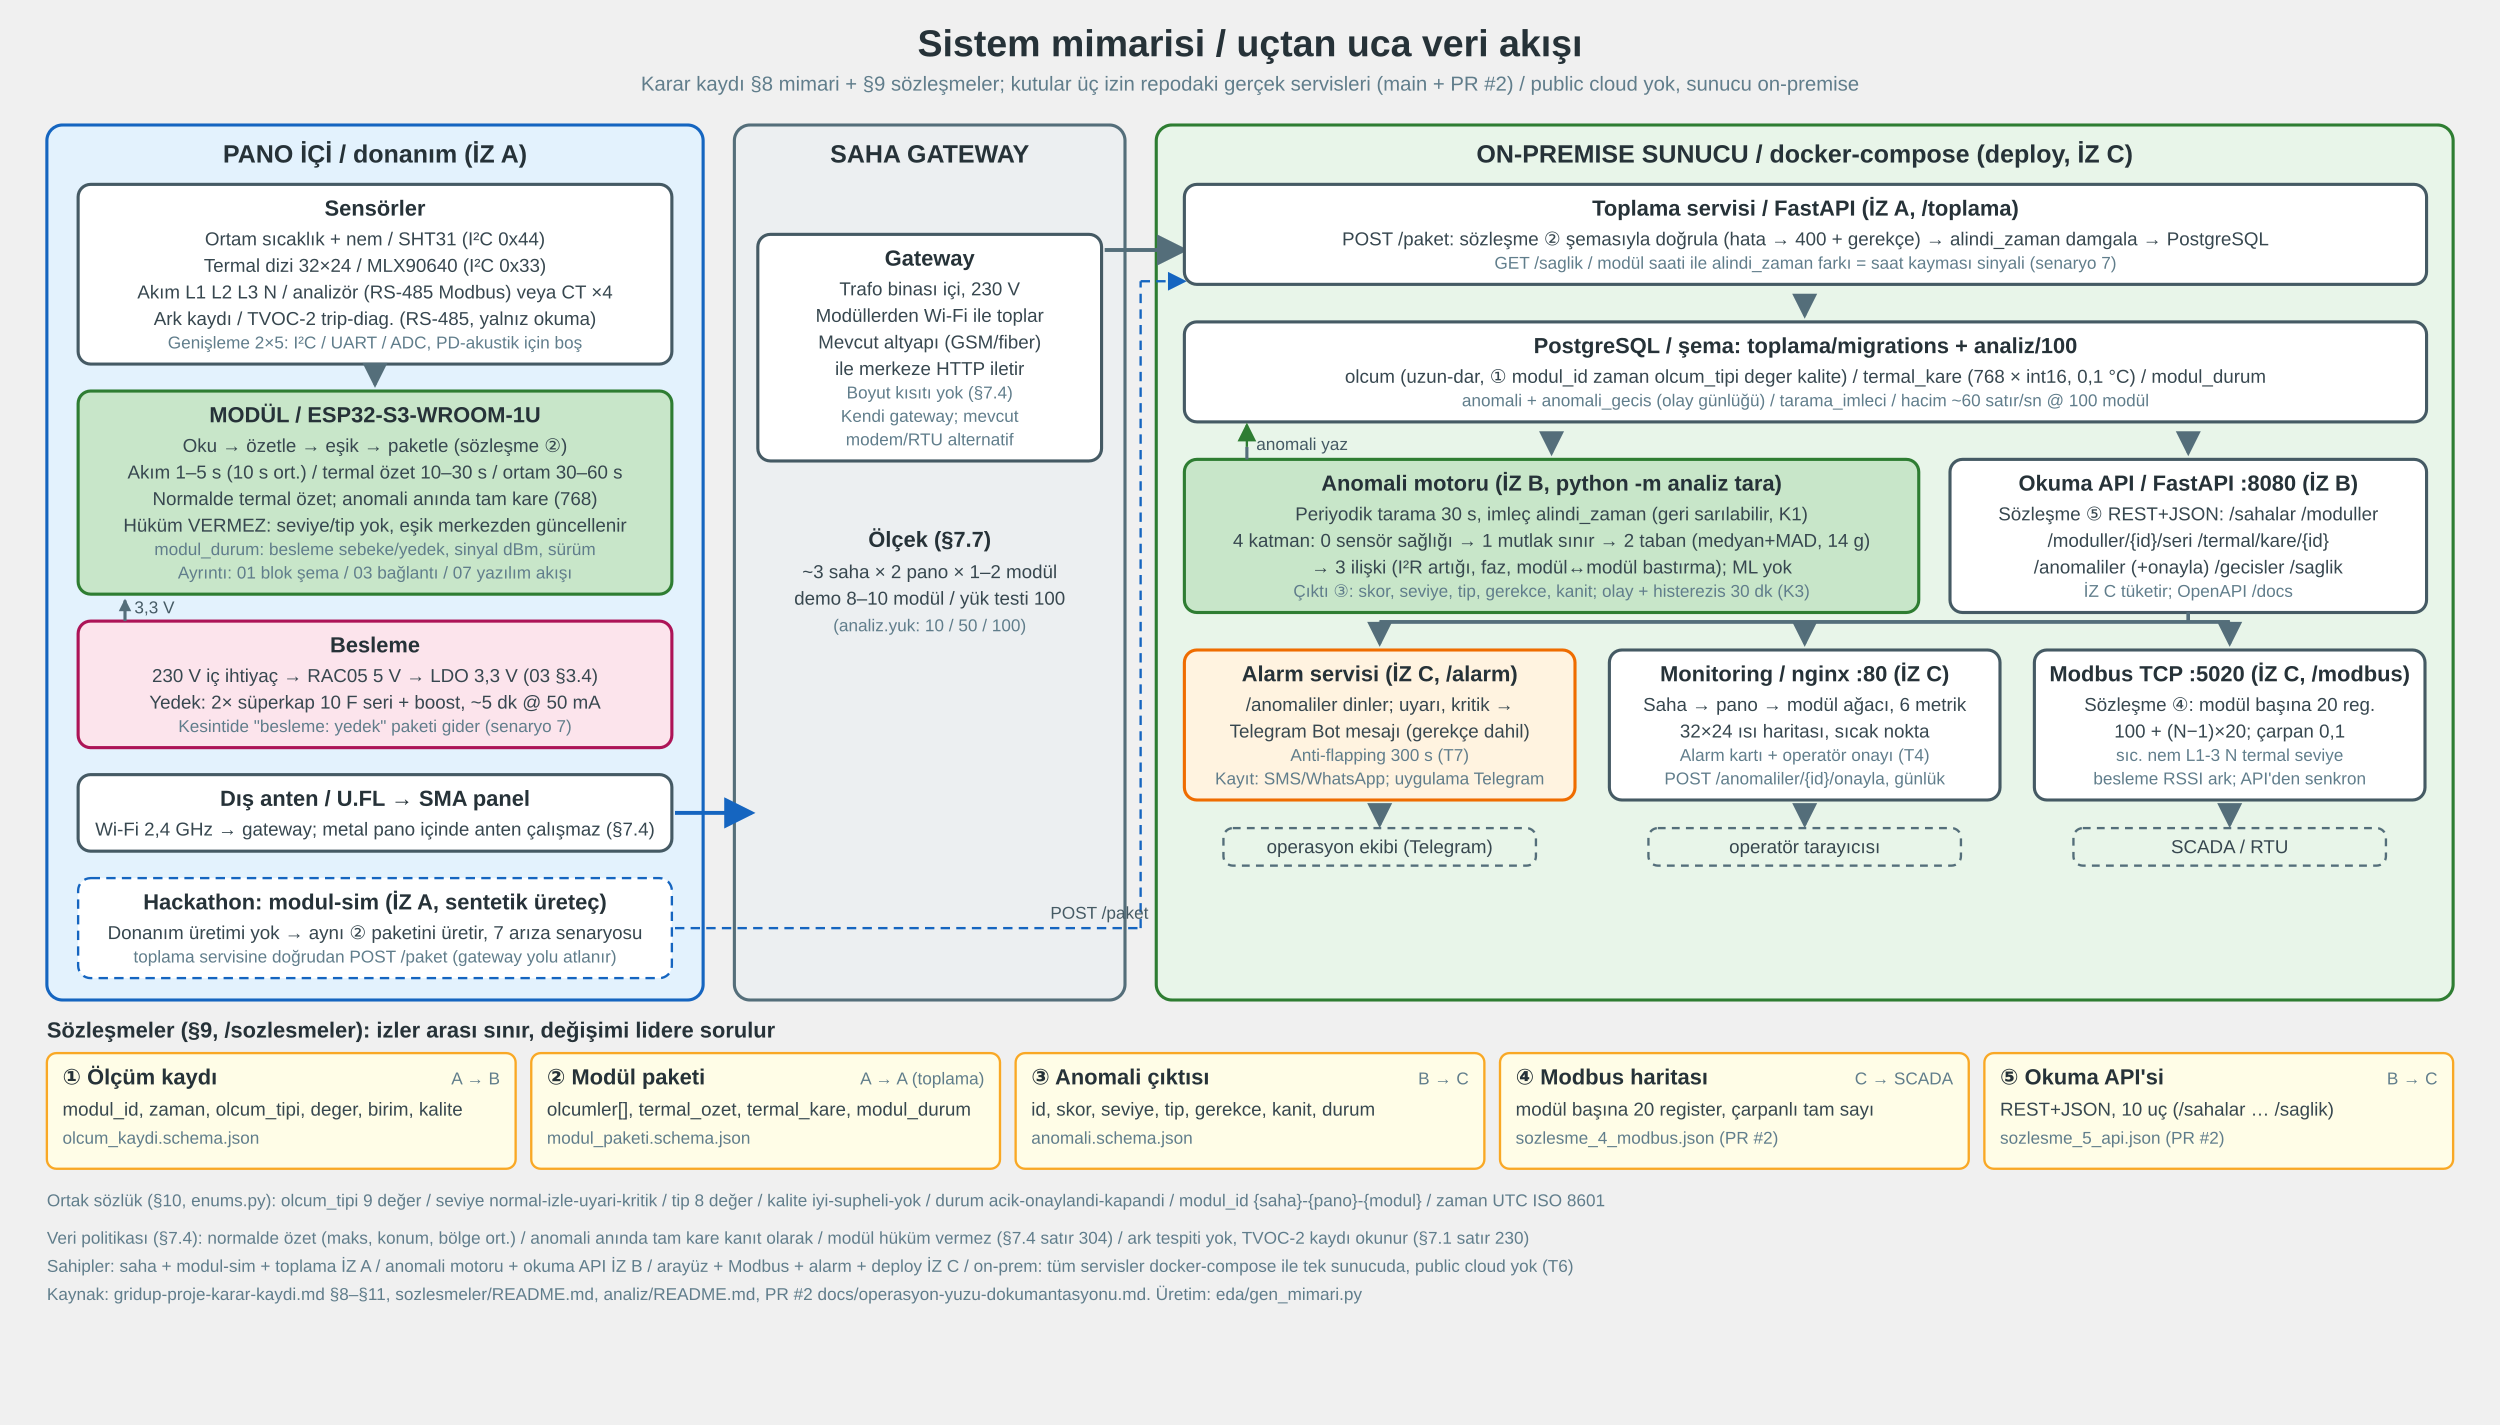
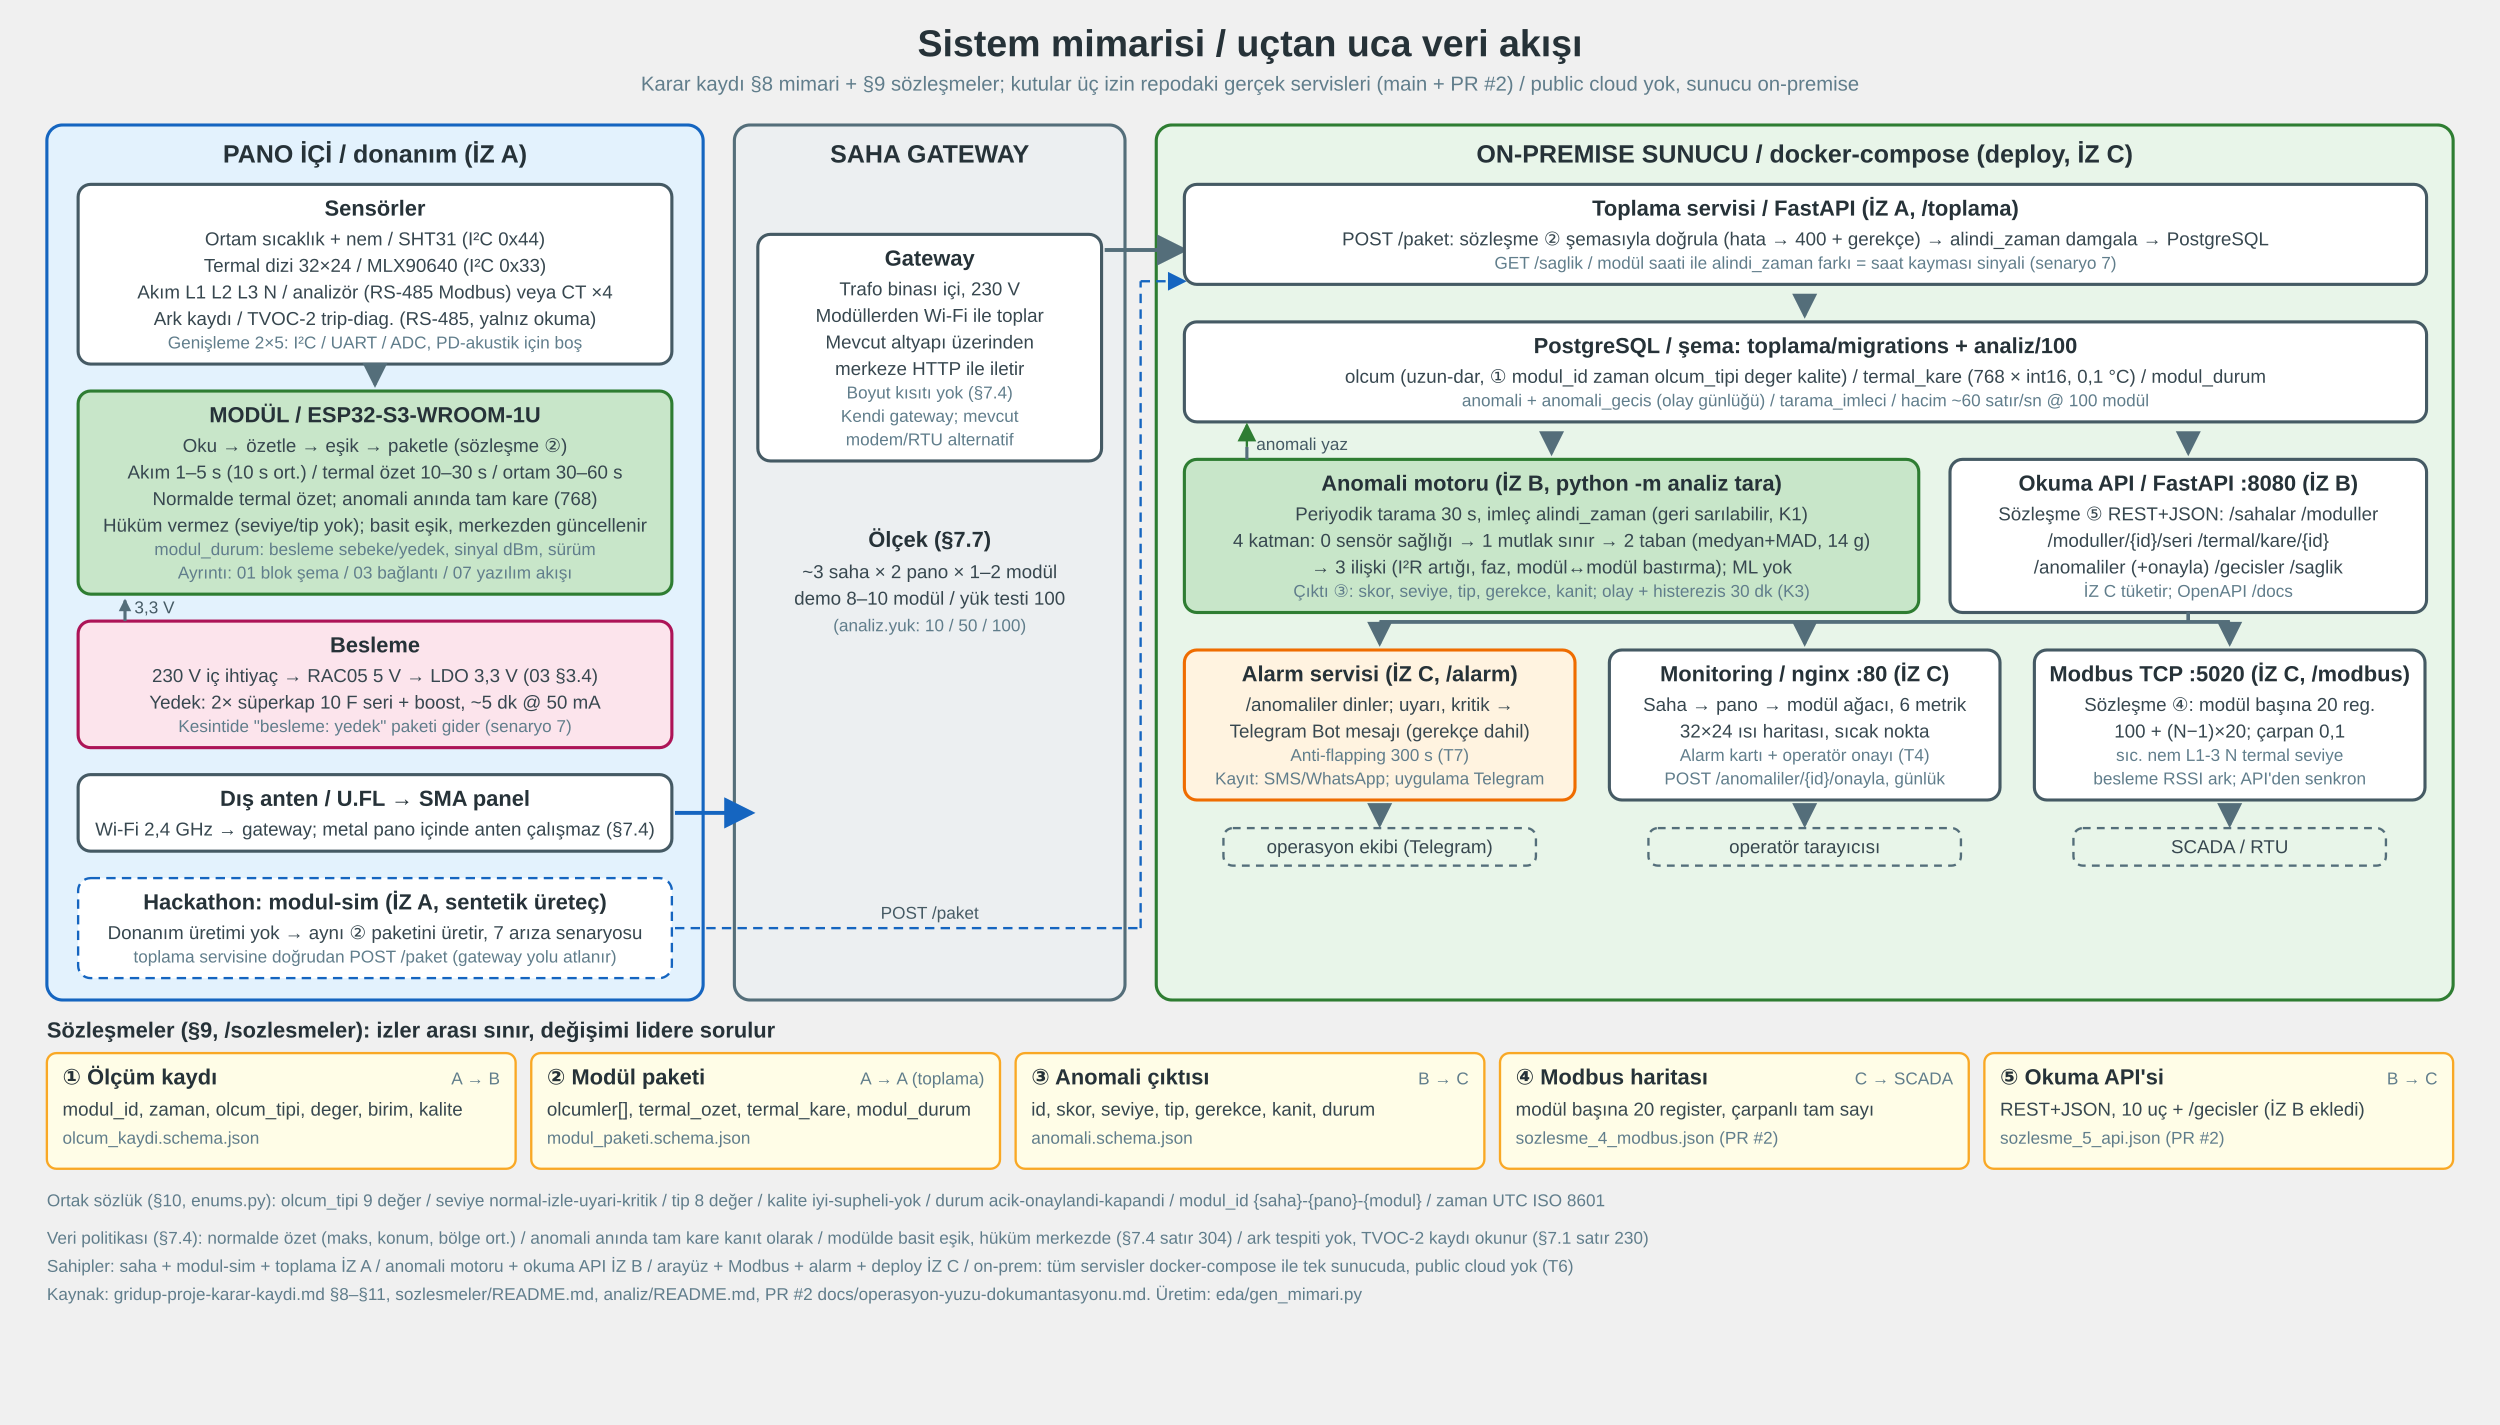
<svg xmlns="http://www.w3.org/2000/svg" viewBox="0 0 1600 912" width="100%" style="max-width:1200px;background:#fff;font-family:Arial,Helvetica,sans-serif">
  <defs>
    <marker id="arr" markerWidth="10" markerHeight="10" refX="7" refY="4" orient="auto">
      <path d="M0,0 L8,4 L0,8 z" fill="#546e7a" />
    </marker>
    <marker id="arrB" markerWidth="10" markerHeight="10" refX="7" refY="4" orient="auto">
      <path d="M0,0 L8,4 L0,8 z" fill="#1565c0" />
    </marker>
    <marker id="arrG" markerWidth="10" markerHeight="10" refX="7" refY="4" orient="auto">
      <path d="M0,0 L8,4 L0,8 z" fill="#2e7d32" />
    </marker>
    <marker id="arrO" markerWidth="10" markerHeight="10" refX="7" refY="4" orient="auto">
      <path d="M0,0 L8,4 L0,8 z" fill="#ef6c00" />
    </marker>
  </defs>
  <style>
    text{font-family:Arial,Helvetica,sans-serif}
    .baslik{font-size:24px;font-weight:700;fill:#263238}
    .alt{font-size:13px;fill:#607d8b}
    .zh{font-size:16px;font-weight:700;fill:#263238}
    .t{font-size:14px;font-weight:700;fill:#263238}
    .s{font-size:12px;fill:#37474f}
    .r{font-size:11px;fill:#607d8b}
    .w{font-size:11px;font-weight:700;fill:#c62828}
    .zoneP{fill:#e3f2fd;stroke:#1565c0;stroke-width:2}
    .zoneG{fill:#eceff1;stroke:#546e7a;stroke-width:2}
    .zoneS{fill:#e8f5e9;stroke:#2e7d32;stroke-width:2}
    .boxIc{fill:#ffffff;stroke:#455a64;stroke-width:2}
    .boxMcu{fill:#c8e6c9;stroke:#2e7d32;stroke-width:2}
    .boxGuc{fill:#fce4ec;stroke:#ad1457;stroke-width:2}
    .boxOut{fill:#fff3e0;stroke:#ef6c00;stroke-width:2}
    .boxSim{fill:#ffffff;stroke:#1565c0;stroke-width:1.5;stroke-dasharray:6 4}
    .boxSoz{fill:#fffde7;stroke:#f9a825;stroke-width:1.5}
    .actor{fill:none;stroke:#546e7a;stroke-width:1.5;stroke-dasharray:5 4}
    .lbl{font-size:11px;fill:#455a64}
  </style>
  <text x="800" y="36" text-anchor="middle" class="baslik">Sistem mimarisi / uçtan uca veri akışı</text>
  <text x="800" y="58" text-anchor="middle" class="alt">Karar kaydı §8 mimari + §9 sözleşmeler; kutular üç izin repodaki gerçek servisleri (main + PR #2) / public cloud yok, sunucu on-premise</text>
  <rect x="30" y="80" width="420" height="560" rx="10" class="zoneP" />
  <rect x="470" y="80" width="250" height="560" rx="10" class="zoneG" />
  <rect x="740" y="80" width="830" height="560" rx="10" class="zoneS" />
  <text x="240" y="104" text-anchor="middle" class="zh">PANO İÇİ / donanım (İZ A)</text>
  <text x="595" y="104" text-anchor="middle" class="zh">SAHA GATEWAY</text>
  <text x="1155" y="104" text-anchor="middle" class="zh">ON-PREMISE SUNUCU / docker-compose (deploy, İZ C)</text>
  <rect x="50" y="118" width="380" height="115" rx="8" class="boxIc" />
  <text x="240.0" y="138" text-anchor="middle" class="t">Sensörler</text>
  <text x="240.0" y="157" text-anchor="middle" class="s">Ortam sıcaklık + nem / SHT31 (I²C 0x44)</text>
  <text x="240.0" y="174" text-anchor="middle" class="s">Termal dizi 32×24 / MLX90640 (I²C 0x33)</text>
  <text x="240.0" y="191" text-anchor="middle" class="s">Akım L1 L2 L3 N / analizör (RS-485 Modbus) veya CT ×4</text>
  <text x="240.0" y="208" text-anchor="middle" class="s">Ark kaydı / TVOC-2 trip-diag. (RS-485, yalnız okuma)</text>
  <text x="240.0" y="223" text-anchor="middle" class="r">Genişleme 2×5: I²C / UART / ADC, PD-akustik için boş</text>
  <line x1="240" y1="237.0" x2="240" y2="246.25" stroke="#546e7a" stroke-width="2" marker-end="url(#arr)" />
  <rect x="50" y="250.25" width="380" height="130" rx="8" class="boxMcu" />
  <text x="240.0" y="270.25" text-anchor="middle" class="t">MODÜL / ESP32-S3-WROOM-1U</text>
  <text x="240.0" y="289.25" text-anchor="middle" class="s">Oku → özetle → eşik → paketle (sözleşme ②)</text>
  <text x="240.0" y="306.25" text-anchor="middle" class="s">Akım 1–5 s (10 s ort.) / termal özet 10–30 s / ortam 30–60 s</text>
  <text x="240.0" y="323.25" text-anchor="middle" class="s">Normalde termal özet; anomali anında tam kare (768)</text>
-   <text x="240.0" y="340.25" text-anchor="middle" class="s">Hüküm VERMEZ: seviye/tip yok, eşik merkezden güncellenir</text>
+   <text x="240.0" y="340.25" text-anchor="middle" class="s">Hüküm vermez (seviye/tip yok); basit eşik, merkezden güncellenir</text>
  <text x="240.0" y="355.25" text-anchor="middle" class="r">modul_durum: besleme sebeke/yedek, sinyal dBm, sürüm</text>
  <text x="240.0" y="370.25" text-anchor="middle" class="r">Ayrıntı: 01 blok şema / 03 bağlantı / 07 yazılım akışı</text>
  <rect x="50" y="397.5" width="380" height="81" rx="8" class="boxGuc" />
  <text x="240.0" y="417.5" text-anchor="middle" class="t">Besleme</text>
  <text x="240.0" y="436.5" text-anchor="middle" class="s">230 V iç ihtiyaç → RAC05 5 V → LDO 3,3 V (03 §3.4)</text>
  <text x="240.0" y="453.5" text-anchor="middle" class="s">Yedek: 2× süperkap 10 F seri + boost, ~5 dk @ 50 mA</text>
  <text x="240.0" y="468.5" text-anchor="middle" class="r">Kesintide "besleme: yedek" paketi gider (senaryo 7)</text>
  <rect x="50" y="495.75" width="380" height="49" rx="8" class="boxIc" />
  <text x="240.0" y="515.75" text-anchor="middle" class="t">Dış anten / U.FL → SMA panel</text>
  <text x="240.0" y="534.75" text-anchor="middle" class="s">Wi-Fi 2,4 GHz → gateway; metal pano içinde anten çalışmaz (§7.4)</text>
  <rect x="50" y="562.0" width="380" height="64" rx="8" class="boxSim" />
  <text x="240.0" y="582.0" text-anchor="middle" class="t">Hackathon: modul-sim (İZ A, sentetik üreteç)</text>
  <text x="240.0" y="601.0" text-anchor="middle" class="s">Donanım üretimi yok → aynı ② paketini üretir, 7 arıza senaryosu</text>
  <text x="240.0" y="616.0" text-anchor="middle" class="r">toplama servisine doğrudan POST /paket (gateway yolu atlanır)</text>
  <line x1="80" y1="397.5" x2="80" y2="384.25" stroke="#546e7a" stroke-width="2" />
  <line x1="80" y1="384.25" x2="80" y2="384.15" stroke="#ad1457" stroke-width="1" marker-end="url(#arr)" />
  <text x="86" y="392.5" text-anchor="start" class="lbl">3,3 V</text>
  <rect x="485" y="150" width="220" height="145" rx="8" class="boxIc" />
  <text x="595.0" y="170" text-anchor="middle" class="t">Gateway</text>
  <text x="595.0" y="189" text-anchor="middle" class="s">Trafo binası içi, 230 V</text>
  <text x="595.0" y="206" text-anchor="middle" class="s">Modüllerden Wi-Fi ile toplar</text>
-   <text x="595.0" y="223" text-anchor="middle" class="s">Mevcut altyapı (GSM/fiber)</text>
-   <text x="595.0" y="240" text-anchor="middle" class="s">ile merkeze HTTP iletir</text>
+   <text x="595.0" y="223" text-anchor="middle" class="s">Mevcut altyapı üzerinden</text>
+   <text x="595.0" y="240" text-anchor="middle" class="s">merkeze HTTP ile iletir</text>
  <text x="595.0" y="255" text-anchor="middle" class="r">Boyut kısıtı yok (§7.4)</text>
  <text x="595.0" y="270" text-anchor="middle" class="r">Kendi gateway; mevcut</text>
  <text x="595.0" y="285" text-anchor="middle" class="r">modem/RTU alternatif</text>
  <text x="595" y="350" text-anchor="middle" class="t">Ölçek (§7.7)</text>
  <text x="595" y="370" text-anchor="middle" class="s">~3 saha × 2 pano × 1–2 modül</text>
  <text x="595" y="387" text-anchor="middle" class="s">demo 8–10 modül / yük testi 100</text>
  <text x="595" y="404" text-anchor="middle" class="r">(analiz.yuk: 10 / 50 / 100)</text>
  <line x1="432" y1="520.25" x2="481" y2="520.25" stroke="#1565c0" stroke-width="2.5" marker-end="url(#arrB)" />
  <line x1="707" y1="160" x2="758" y2="160" stroke="#546e7a" stroke-width="2.5" marker-end="url(#arr)" />
  <line x1="432" y1="594.0" x2="730" y2="594.0" stroke="#1565c0" stroke-width="1.5" stroke-dasharray="6 4" />
  <line x1="730" y1="594.0" x2="730" y2="180" stroke="#1565c0" stroke-width="1.5" stroke-dasharray="6 4" />
  <line x1="730" y1="180" x2="758" y2="180" stroke="#1565c0" stroke-width="1.5" stroke-dasharray="6 4" marker-end="url(#arrB)" />
-   <text x="735" y="588.0" text-anchor="end" class="lbl">POST /paket</text>
+   <text x="595.0" y="588.0" text-anchor="middle" class="lbl">POST /paket</text>
  <rect x="758" y="118" width="795" height="64" rx="8" class="boxIc" />
  <text x="1155.5" y="138" text-anchor="middle" class="t">Toplama servisi / FastAPI (İZ A, /toplama)</text>
  <text x="1155.5" y="157" text-anchor="middle" class="s">POST /paket: sözleşme ② şemasıyla doğrula (hata → 400 + gerekçe) → alindi_zaman damgala → PostgreSQL</text>
  <text x="1155.5" y="172" text-anchor="middle" class="r">GET /saglik / modül saati ile alindi_zaman farkı = saat kayması sinyali (senaryo 7)</text>
  <line x1="1155" y1="190" x2="1155" y2="202" stroke="#546e7a" stroke-width="2" marker-end="url(#arr)" />
  <rect x="758" y="206" width="795" height="64" rx="8" class="boxIc" />
  <text x="1155.5" y="226" text-anchor="middle" class="t">PostgreSQL / şema: toplama/migrations + analiz/100</text>
  <text x="1155.5" y="245" text-anchor="middle" class="s">olcum (uzun-dar, ① modul_id zaman olcum_tipi deger kalite) / termal_kare (768 × int16, 0,1 °C) / modul_durum</text>
  <text x="1155.5" y="260" text-anchor="middle" class="r">anomali + anomali_gecis (olay günlüğü) / tarama_imleci / hacim ~60 satır/sn @ 100 modül</text>
  <line x1="993.0" y1="278" x2="993.0" y2="290" stroke="#546e7a" stroke-width="2" marker-end="url(#arr)" />
  <line x1="1400.5" y1="278" x2="1400.5" y2="290" stroke="#546e7a" stroke-width="2" marker-end="url(#arr)" />
  <rect x="758" y="294" width="470" height="98" rx="8" class="boxMcu" />
  <text x="993.0" y="314" text-anchor="middle" class="t">Anomali motoru (İZ B, python -m analiz tara)</text>
  <text x="993.0" y="333" text-anchor="middle" class="s">Periyodik tarama 30 s, imleç alindi_zaman (geri sarılabilir, K1)</text>
  <text x="993.0" y="350" text-anchor="middle" class="s">4 katman: 0 sensör sağlığı → 1 mutlak sınır → 2 taban (medyan+MAD, 14 g)</text>
  <text x="993.0" y="367" text-anchor="middle" class="s">→ 3 ilişki (I²R artığı, faz, modül↔modül bastırma); ML yok</text>
  <text x="993.0" y="382" text-anchor="middle" class="r">Çıktı ③: skor, seviye, tip, gerekce, kanit; olay + histerezis 30 dk (K3)</text>
  <rect x="1248" y="294" width="305" height="98" rx="8" class="boxIc" />
  <text x="1400.5" y="314" text-anchor="middle" class="t">Okuma API / FastAPI :8080 (İZ B)</text>
  <text x="1400.5" y="333" text-anchor="middle" class="s">Sözleşme ⑤ REST+JSON: /sahalar /moduller</text>
  <text x="1400.5" y="350" text-anchor="middle" class="s">/moduller/{id}/seri /termal/kare/{id}</text>
  <text x="1400.5" y="367" text-anchor="middle" class="s">/anomaliler (+onayla) /gecisler /saglik</text>
  <text x="1400.5" y="382" text-anchor="middle" class="r">İZ C tüketir; OpenAPI /docs</text>
  <line x1="798" y1="294" x2="798" y2="286" stroke="#546e7a" stroke-width="2" />
  <line x1="798" y1="286" x2="798" y2="272" stroke="#2e7d32" stroke-width="1.5" marker-end="url(#arrG)" />
  <text x="804" y="288" text-anchor="start" class="lbl">anomali yaz</text>
  <line x1="1400.5" y1="392" x2="1400.5" y2="398" stroke="#546e7a" stroke-width="2" />
  <line x1="883.0" y1="398" x2="1427.0" y2="398" stroke="#546e7a" stroke-width="2" />
  <line x1="883.0" y1="398" x2="883.0" y2="412" stroke="#546e7a" stroke-width="2" marker-end="url(#arr)" />
  <line x1="1400.5" y1="392" x2="1400.5" y2="398" stroke="#546e7a" stroke-width="2" />
  <line x1="883.0" y1="398" x2="1427.0" y2="398" stroke="#546e7a" stroke-width="2" />
  <line x1="1155.0" y1="398" x2="1155.0" y2="412" stroke="#546e7a" stroke-width="2" marker-end="url(#arr)" />
  <line x1="1400.5" y1="392" x2="1400.5" y2="398" stroke="#546e7a" stroke-width="2" />
  <line x1="883.0" y1="398" x2="1427.0" y2="398" stroke="#546e7a" stroke-width="2" />
  <line x1="1427.0" y1="398" x2="1427.0" y2="412" stroke="#546e7a" stroke-width="2" marker-end="url(#arr)" />
  <rect x="758" y="416" width="250" height="96" rx="8" class="boxOut" />
  <text x="883.0" y="436" text-anchor="middle" class="t">Alarm servisi (İZ C, /alarm)</text>
  <text x="883.0" y="455" text-anchor="middle" class="s">/anomaliler dinler; uyarı, kritik →</text>
  <text x="883.0" y="472" text-anchor="middle" class="s">Telegram Bot mesajı (gerekçe dahil)</text>
  <text x="883.0" y="487" text-anchor="middle" class="r">Anti-flapping 300 s (T7)</text>
  <text x="883.0" y="502" text-anchor="middle" class="r">Kayıt: SMS/WhatsApp; uygulama Telegram</text>
  <rect x="1030" y="416" width="250" height="96" rx="8" class="boxIc" />
  <text x="1155.0" y="436" text-anchor="middle" class="t">Monitoring / nginx :80 (İZ C)</text>
  <text x="1155.0" y="455" text-anchor="middle" class="s">Saha → pano → modül ağacı, 6 metrik</text>
  <text x="1155.0" y="472" text-anchor="middle" class="s">32×24 ısı haritası, sıcak nokta</text>
  <text x="1155.0" y="487" text-anchor="middle" class="r">Alarm kartı + operatör onayı (T4)</text>
  <text x="1155.0" y="502" text-anchor="middle" class="r">POST /anomaliler/{id}/onayla, günlük</text>
  <rect x="1302" y="416" width="250" height="96" rx="8" class="boxIc" />
  <text x="1427.0" y="436" text-anchor="middle" class="t">Modbus TCP :5020 (İZ C, /modbus)</text>
  <text x="1427.0" y="455" text-anchor="middle" class="s">Sözleşme ④: modül başına 20 reg.</text>
  <text x="1427.0" y="472" text-anchor="middle" class="s">100 + (N−1)×20; çarpan 0,1</text>
  <text x="1427.0" y="487" text-anchor="middle" class="r">sıc. nem L1-3 N termal seviye</text>
  <text x="1427.0" y="502" text-anchor="middle" class="r">besleme RSSI ark; API'den senkron</text>
  <line x1="883.0" y1="518" x2="883.0" y2="528" stroke="#546e7a" stroke-width="2" marker-end="url(#arr)" />
  <rect x="783" y="530" width="200" height="24" rx="6" class="actor" />
  <text x="883.0" y="546" text-anchor="middle" class="s">operasyon ekibi (Telegram)</text>
  <line x1="1155.0" y1="518" x2="1155.0" y2="528" stroke="#546e7a" stroke-width="2" marker-end="url(#arr)" />
  <rect x="1055" y="530" width="200" height="24" rx="6" class="actor" />
  <text x="1155.0" y="546" text-anchor="middle" class="s">operatör tarayıcısı</text>
  <line x1="1427.0" y1="518" x2="1427.0" y2="528" stroke="#546e7a" stroke-width="2" marker-end="url(#arr)" />
  <rect x="1327" y="530" width="200" height="24" rx="6" class="actor" />
  <text x="1427.0" y="546" text-anchor="middle" class="s">SCADA / RTU</text>
  <text x="30" y="664" text-anchor="start" class="t">Sözleşmeler (§9, /sozlesmeler): izler arası sınır, değişimi lidere sorulur</text>
  <rect x="30" y="674" width="300" height="74" rx="6" class="boxSoz" />
  <text x="40" y="694" text-anchor="start" class="t">① Ölçüm kaydı</text>
  <text x="320" y="694" text-anchor="end" class="r">A → B</text>
  <text x="40" y="714" text-anchor="start" class="s">modul_id, zaman, olcum_tipi, deger, birim, kalite</text>
  <text x="40" y="732" text-anchor="start" class="r">olcum_kaydi.schema.json</text>
  <rect x="340" y="674" width="300" height="74" rx="6" class="boxSoz" />
  <text x="350" y="694" text-anchor="start" class="t">② Modül paketi</text>
  <text x="630" y="694" text-anchor="end" class="r">A → A (toplama)</text>
  <text x="350" y="714" text-anchor="start" class="s">olcumler[], termal_ozet, termal_kare, modul_durum</text>
  <text x="350" y="732" text-anchor="start" class="r">modul_paketi.schema.json</text>
  <rect x="650" y="674" width="300" height="74" rx="6" class="boxSoz" />
  <text x="660" y="694" text-anchor="start" class="t">③ Anomali çıktısı</text>
  <text x="940" y="694" text-anchor="end" class="r">B → C</text>
  <text x="660" y="714" text-anchor="start" class="s">id, skor, seviye, tip, gerekce, kanit, durum</text>
  <text x="660" y="732" text-anchor="start" class="r">anomali.schema.json</text>
  <rect x="960" y="674" width="300" height="74" rx="6" class="boxSoz" />
  <text x="970" y="694" text-anchor="start" class="t">④ Modbus haritası</text>
  <text x="1250" y="694" text-anchor="end" class="r">C → SCADA</text>
  <text x="970" y="714" text-anchor="start" class="s">modül başına 20 register, çarpanlı tam sayı</text>
  <text x="970" y="732" text-anchor="start" class="r">sozlesme_4_modbus.json (PR #2)</text>
  <rect x="1270" y="674" width="300" height="74" rx="6" class="boxSoz" />
  <text x="1280" y="694" text-anchor="start" class="t">⑤ Okuma API'si</text>
  <text x="1560" y="694" text-anchor="end" class="r">B → C</text>
-   <text x="1280" y="714" text-anchor="start" class="s">REST+JSON, 10 uç (/sahalar … /saglik)</text>
+   <text x="1280" y="714" text-anchor="start" class="s">REST+JSON, 10 uç + /gecisler (İZ B ekledi)</text>
  <text x="1280" y="732" text-anchor="start" class="r">sozlesme_5_api.json (PR #2)</text>
  <text x="30" y="772" text-anchor="start" class="r">Ortak sözlük (§10, enums.py): olcum_tipi 9 değer / seviye normal-izle-uyari-kritik / tip 8 değer / kalite iyi-supheli-yok / durum acik-onaylandi-kapandi / modul_id {saha}-{pano}-{modul} / zaman UTC ISO 8601</text>
-   <text x="30" y="796" text-anchor="start" class="r">Veri politikası (§7.4): normalde özet (maks, konum, bölge ort.) / anomali anında tam kare kanıt olarak / modül hüküm vermez (§7.4 satır 304) / ark tespiti yok, TVOC-2 kaydı okunur (§7.1 satır 230)</text>
+   <text x="30" y="796" text-anchor="start" class="r">Veri politikası (§7.4): normalde özet (maks, konum, bölge ort.) / anomali anında tam kare kanıt olarak / modülde basit eşik, hüküm merkezde (§7.4 satır 304) / ark tespiti yok, TVOC-2 kaydı okunur (§7.1 satır 230)</text>
  <text x="30" y="814" text-anchor="start" class="r">Sahipler: saha + modul-sim + toplama İZ A / anomali motoru + okuma API İZ B / arayüz + Modbus + alarm + deploy İZ C / on-prem: tüm servisler docker-compose ile tek sunucuda, public cloud yok (T6)</text>
  <text x="30" y="832" text-anchor="start" class="r">Kaynak: gridup-proje-karar-kaydi.md §8–§11, sozlesmeler/README.md, analiz/README.md, PR #2 docs/operasyon-yuzu-dokumantasyonu.md. Üretim: eda/gen_mimari.py</text>
</svg>
